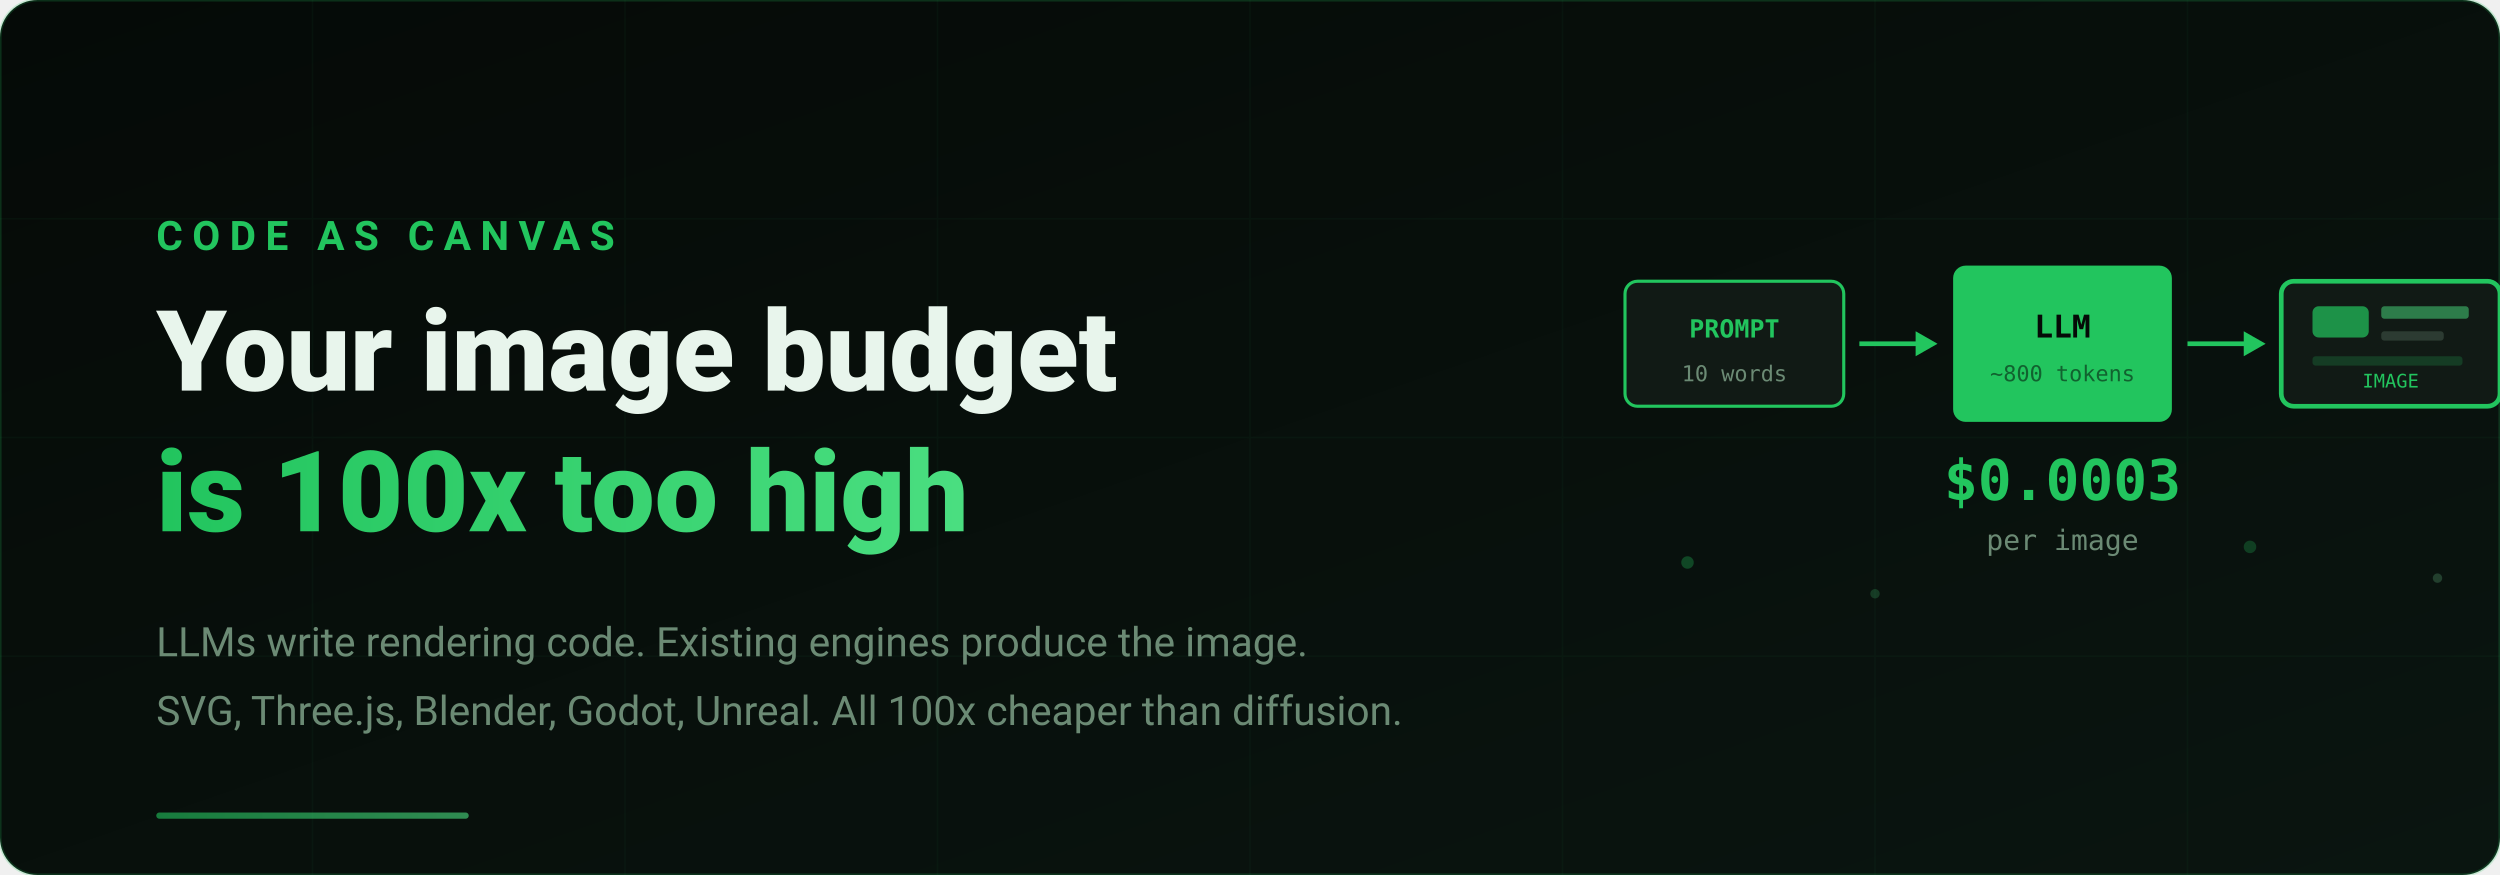
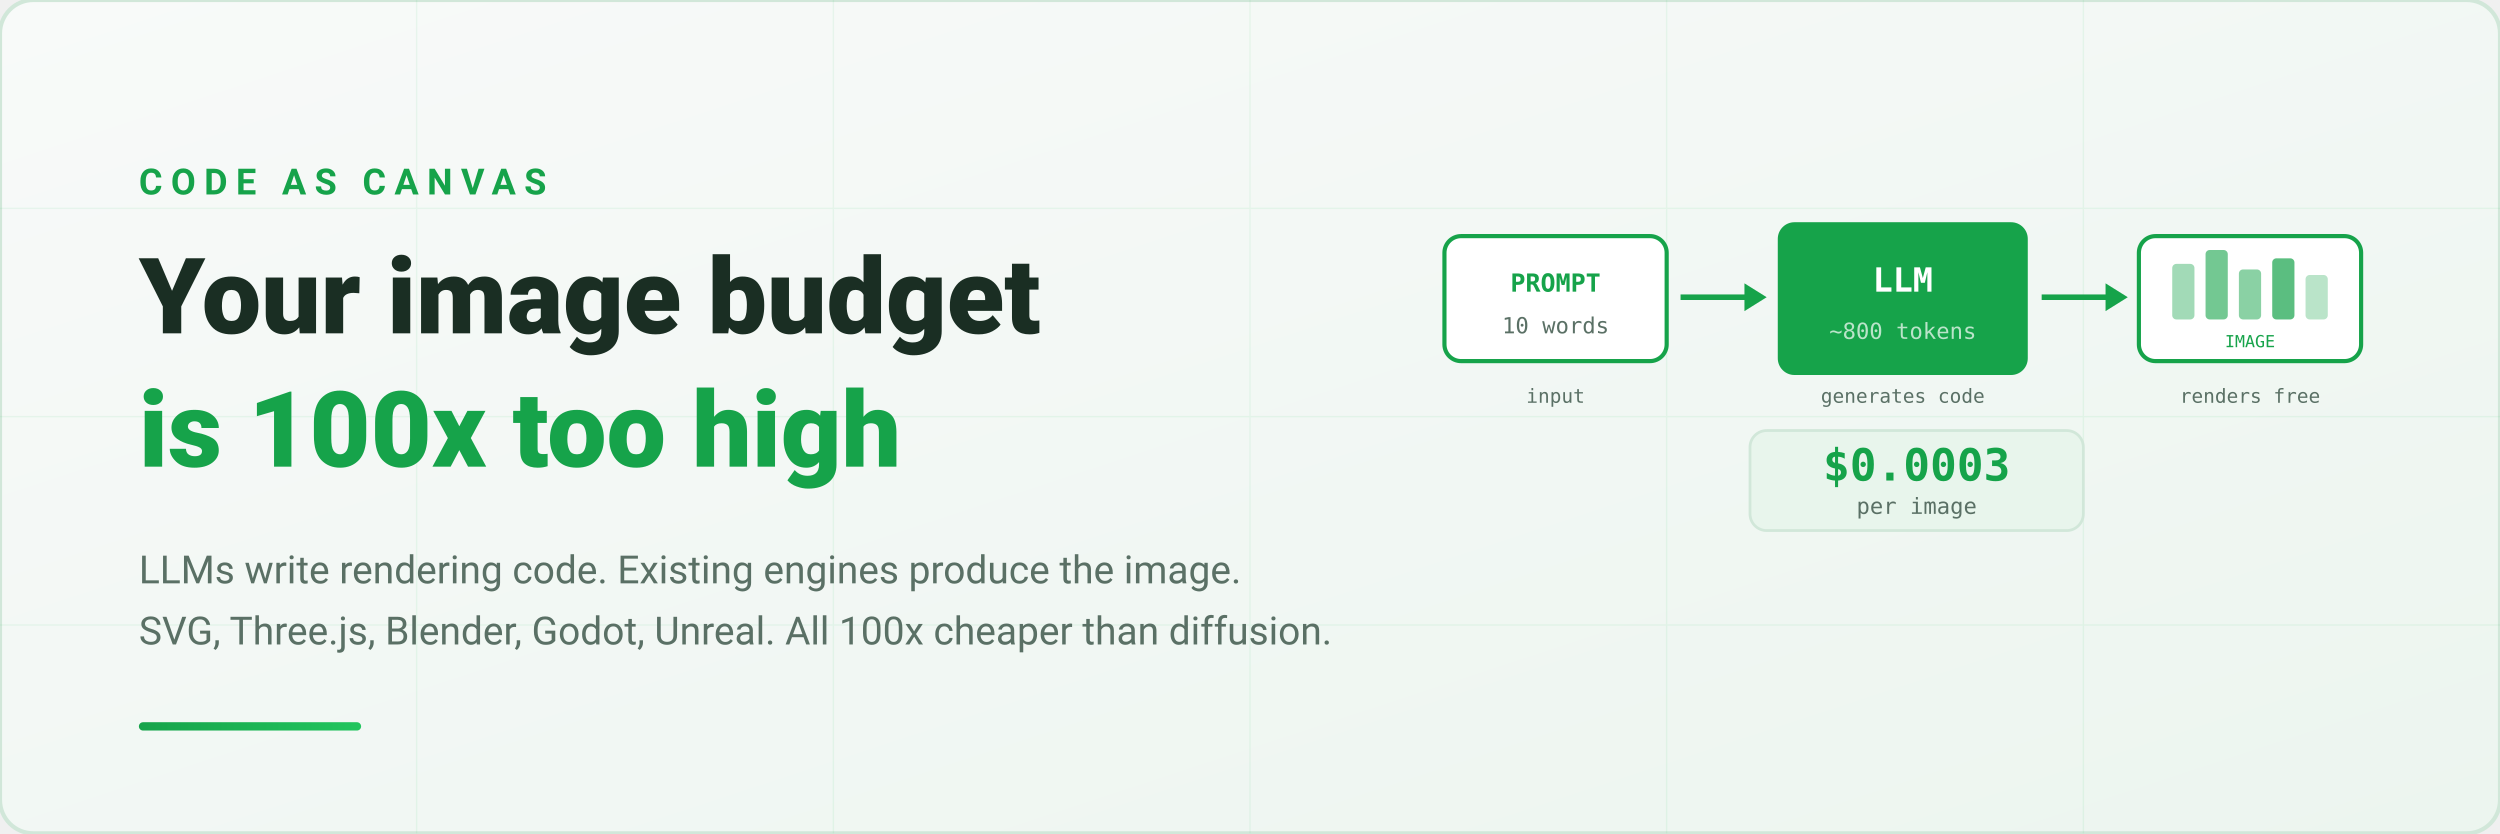
- <svg xmlns="http://www.w3.org/2000/svg" viewBox="0 0 800 280" width="800" height="280" role="img" aria-label="Code as Canvas: LLM writes rendering code, existing engine produces the image">
+ <svg xmlns="http://www.w3.org/2000/svg" viewBox="0 0 900 300" width="900" height="300" role="img" aria-label="Code as Canvas: LLM writes code, renderer produces image">
  <defs>
    <linearGradient id="heroBg" x1="0" y1="0" x2="1" y2="1">
-       <stop offset="0%" stop-color="#050a07" />
-       <stop offset="100%" stop-color="#0a1510" />
+       <stop offset="0%" stop-color="#f8faf9" />
+       <stop offset="100%" stop-color="#ecf5ef" />
    </linearGradient>
    <linearGradient id="accentGrad" x1="0" y1="0" x2="1" y2="0">
-       <stop offset="0%" stop-color="#22c55e" />
-       <stop offset="100%" stop-color="#4ade80" />
+       <stop offset="0%" stop-color="#16a34a" />
+       <stop offset="100%" stop-color="#22c55e" />
    </linearGradient>
  </defs>
-   <rect width="800" height="280" fill="url(#heroBg)" rx="12" />
-   <rect width="800" height="280" fill="none" stroke="#22c55e" stroke-width="1" rx="12" opacity="0.2" />
-   <g opacity="0.04" stroke="#22c55e" stroke-width="0.5">
-     <line x1="0" y1="70" x2="800" y2="70" />
-     <line x1="0" y1="140" x2="800" y2="140" />
-     <line x1="0" y1="210" x2="800" y2="210" />
-     <line x1="100" y1="0" x2="100" y2="280" />
-     <line x1="200" y1="0" x2="200" y2="280" />
-     <line x1="300" y1="0" x2="300" y2="280" />
-     <line x1="400" y1="0" x2="400" y2="280" />
-     <line x1="500" y1="0" x2="500" y2="280" />
-     <line x1="600" y1="0" x2="600" y2="280" />
-     <line x1="700" y1="0" x2="700" y2="280" />
+   <rect width="900" height="300" fill="url(#heroBg)" rx="12" />
+   <rect width="900" height="300" fill="none" stroke="#d1e7d9" stroke-width="1.5" rx="12" />
+   <g opacity="0.08" stroke="#22c55e" stroke-width="0.5">
+     <line x1="0" y1="75" x2="900" y2="75" />
+     <line x1="0" y1="150" x2="900" y2="150" />
+     <line x1="0" y1="225" x2="900" y2="225" />
+     <line x1="150" y1="0" x2="150" y2="300" />
+     <line x1="300" y1="0" x2="300" y2="300" />
+     <line x1="450" y1="0" x2="450" y2="300" />
+     <line x1="600" y1="0" x2="600" y2="300" />
+     <line x1="750" y1="0" x2="750" y2="300" />
  </g>
-   <text x="50" y="80" font-family="-apple-system, 'Segoe UI', Roboto, 'Helvetica Neue', Arial, sans-serif" font-size="13" fill="#22c55e" letter-spacing="3" font-weight="700">CODE AS CANVAS</text>
-   <text x="50" y="125" font-family="-apple-system, 'Segoe UI', Roboto, 'Helvetica Neue', Arial, sans-serif" font-size="36" fill="#e8f5ec" font-weight="800">Your image budget</text>
-   <text x="50" y="170" font-family="-apple-system, 'Segoe UI', Roboto, 'Helvetica Neue', Arial, sans-serif" font-size="36" fill="url(#accentGrad)" font-weight="800">is 100x too high</text>
-   <text x="50" y="210" font-family="-apple-system, 'Segoe UI', Roboto, 'Helvetica Neue', Arial, sans-serif" font-size="13" fill="#6b8a74">LLMs write rendering code. Existing engines produce the image.</text>
-   <text x="50" y="232" font-family="-apple-system, 'Segoe UI', Roboto, 'Helvetica Neue', Arial, sans-serif" font-size="13" fill="#6b8a74">SVG, Three.js, Blender, Godot, Unreal. All 100x cheaper than diffusion.</text>
-   <g transform="translate(520, 60)">
-     <rect x="0" y="30" width="70" height="40" rx="4" fill="#111a15" stroke="#22c55e" stroke-width="1" />
-     <text x="35" y="48" font-family="ui-monospace, 'SF Mono', Menlo, Consolas, monospace" font-size="8" fill="#22c55e" text-anchor="middle" font-weight="700">PROMPT</text>
-     <text x="35" y="62" font-family="ui-monospace, 'SF Mono', Menlo, Consolas, monospace" font-size="7" fill="#6b8a74" text-anchor="middle">10 words</text>
-     <line x1="75" y1="50" x2="95" y2="50" stroke="#22c55e" stroke-width="1.5" />
-     <polygon points="93,46 100,50 93,54" fill="#22c55e" />
-     <rect x="105" y="25" width="70" height="50" rx="4" fill="#22c55e" />
-     <text x="140" y="48" font-family="ui-monospace, 'SF Mono', Menlo, Consolas, monospace" font-size="10" fill="#050a07" text-anchor="middle" font-weight="700">LLM</text>
-     <text x="140" y="62" font-family="ui-monospace, 'SF Mono', Menlo, Consolas, monospace" font-size="7" fill="rgba(0,0,0,0.5)" text-anchor="middle">~800 tokens</text>
-     <line x1="180" y1="50" x2="200" y2="50" stroke="#22c55e" stroke-width="1.5" />
-     <polygon points="198,46 205,50 198,54" fill="#22c55e" />
-     <rect x="210" y="30" width="70" height="40" rx="4" fill="#111a15" stroke="#22c55e" stroke-width="1.5" />
-     <rect x="220" y="38" width="18" height="10" rx="2" fill="#22c55e" opacity="0.7" />
-     <rect x="242" y="38" width="28" height="4" rx="1" fill="#4ade80" opacity="0.5" />
-     <rect x="242" y="46" width="20" height="3" rx="1" fill="#6b8a74" opacity="0.3" />
-     <rect x="220" y="54" width="48" height="3" rx="1" fill="#22c55e" opacity="0.2" />
-     <text x="245" y="64" font-family="ui-monospace, 'SF Mono', Menlo, Consolas, monospace" font-size="6" fill="#22c55e" text-anchor="middle">IMAGE</text>
-     <text x="140" y="100" font-family="ui-monospace, 'SF Mono', Menlo, Consolas, monospace" font-size="18" fill="#22c55e" text-anchor="middle" font-weight="700">$0.0003</text>
-     <text x="140" y="116" font-family="ui-monospace, 'SF Mono', Menlo, Consolas, monospace" font-size="9" fill="#6b8a74" text-anchor="middle">per image</text>
-     <circle cx="20" cy="120" r="2" fill="#22c55e" opacity="0.3" />
-     <circle cx="80" cy="130" r="1.5" fill="#4ade80" opacity="0.2" />
-     <circle cx="200" cy="115" r="2" fill="#22c55e" opacity="0.25" />
-     <circle cx="260" cy="125" r="1.5" fill="#86efac" opacity="0.2" />
+   <text x="50" y="70" font-family="-apple-system, 'Segoe UI', Roboto, 'Helvetica Neue', Arial, sans-serif" font-size="13" fill="#16a34a" letter-spacing="3" font-weight="700">CODE AS CANVAS</text>
+   <text x="50" y="120" font-family="-apple-system, 'Segoe UI', Roboto, 'Helvetica Neue', Arial, sans-serif" font-size="38" fill="#1a2e23" font-weight="800">Your image budget</text>
+   <text x="50" y="168" font-family="-apple-system, 'Segoe UI', Roboto, 'Helvetica Neue', Arial, sans-serif" font-size="38" fill="#16a34a" font-weight="800">is 100x too high</text>
+   <text x="50" y="210" font-family="-apple-system, 'Segoe UI', Roboto, 'Helvetica Neue', Arial, sans-serif" font-size="14" fill="#5a7065">LLMs write rendering code. Existing engines produce the image.</text>
+   <text x="50" y="232" font-family="-apple-system, 'Segoe UI', Roboto, 'Helvetica Neue', Arial, sans-serif" font-size="14" fill="#5a7065">SVG, Three.js, Blender, Godot, Unreal. All 100x cheaper than diffusion.</text>
+   <rect x="50" y="260" width="80" height="3" fill="url(#accentGrad)" rx="1.5" />
+   <g transform="translate(520, 55)">
+     <rect x="0" y="30" width="80" height="45" rx="6" fill="#ffffff" stroke="#16a34a" stroke-width="1.5" />
+     <text x="40" y="50" font-family="ui-monospace, 'SF Mono', Menlo, Consolas, monospace" font-size="9" fill="#16a34a" text-anchor="middle" font-weight="700">PROMPT</text>
+     <text x="40" y="65" font-family="ui-monospace, 'SF Mono', Menlo, Consolas, monospace" font-size="8" fill="#5a7065" text-anchor="middle">10 words</text>
+     <line x1="85" y1="52" x2="110" y2="52" stroke="#16a34a" stroke-width="2" />
+     <polygon points="108,47 116,52 108,57" fill="#16a34a" />
+     <rect x="120" y="25" width="90" height="55" rx="6" fill="#16a34a" />
+     <text x="165" y="50" font-family="ui-monospace, 'SF Mono', Menlo, Consolas, monospace" font-size="12" fill="#ffffff" text-anchor="middle" font-weight="700">LLM</text>
+     <text x="165" y="67" font-family="ui-monospace, 'SF Mono', Menlo, Consolas, monospace" font-size="8" fill="rgba(255,255,255,0.7)" text-anchor="middle">~800 tokens</text>
+     <line x1="215" y1="52" x2="240" y2="52" stroke="#16a34a" stroke-width="2" />
+     <polygon points="238,47 246,52 238,57" fill="#16a34a" />
+     <rect x="250" y="30" width="80" height="45" rx="6" fill="#ffffff" stroke="#16a34a" stroke-width="1.5" />
+     <rect x="262" y="40" width="8" height="20" rx="1.5" fill="#16a34a" opacity="0.4" />
+     <rect x="274" y="35" width="8" height="25" rx="1.5" fill="#16a34a" opacity="0.6" />
+     <rect x="286" y="42" width="8" height="18" rx="1.5" fill="#16a34a" opacity="0.5" />
+     <rect x="298" y="38" width="8" height="22" rx="1.5" fill="#16a34a" opacity="0.7" />
+     <rect x="310" y="44" width="8" height="16" rx="1.5" fill="#16a34a" opacity="0.3" />
+     <text x="290" y="70" font-family="ui-monospace, 'SF Mono', Menlo, Consolas, monospace" font-size="6" fill="#16a34a" text-anchor="middle">IMAGE</text>
+     <rect x="110" y="100" width="120" height="36" rx="6" fill="#e8f5ec" stroke="#d1e7d9" stroke-width="1" />
+     <text x="170" y="118" font-family="ui-monospace, 'SF Mono', Menlo, Consolas, monospace" font-size="16" fill="#16a34a" text-anchor="middle" font-weight="700">$0.0003</text>
+     <text x="170" y="130" font-family="ui-monospace, 'SF Mono', Menlo, Consolas, monospace" font-size="8" fill="#5a7065" text-anchor="middle">per image</text>
+     <text x="40" y="90" font-family="ui-monospace, 'SF Mono', Menlo, Consolas, monospace" font-size="7" fill="#5a7065" text-anchor="middle">input</text>
+     <text x="165" y="90" font-family="ui-monospace, 'SF Mono', Menlo, Consolas, monospace" font-size="7" fill="#5a7065" text-anchor="middle">generates code</text>
+     <text x="290" y="90" font-family="ui-monospace, 'SF Mono', Menlo, Consolas, monospace" font-size="7" fill="#5a7065" text-anchor="middle">renders free</text>
  </g>
-   <rect x="50" y="260" width="100" height="2" fill="url(#accentGrad)" rx="1" opacity="0.6" />
</svg>
